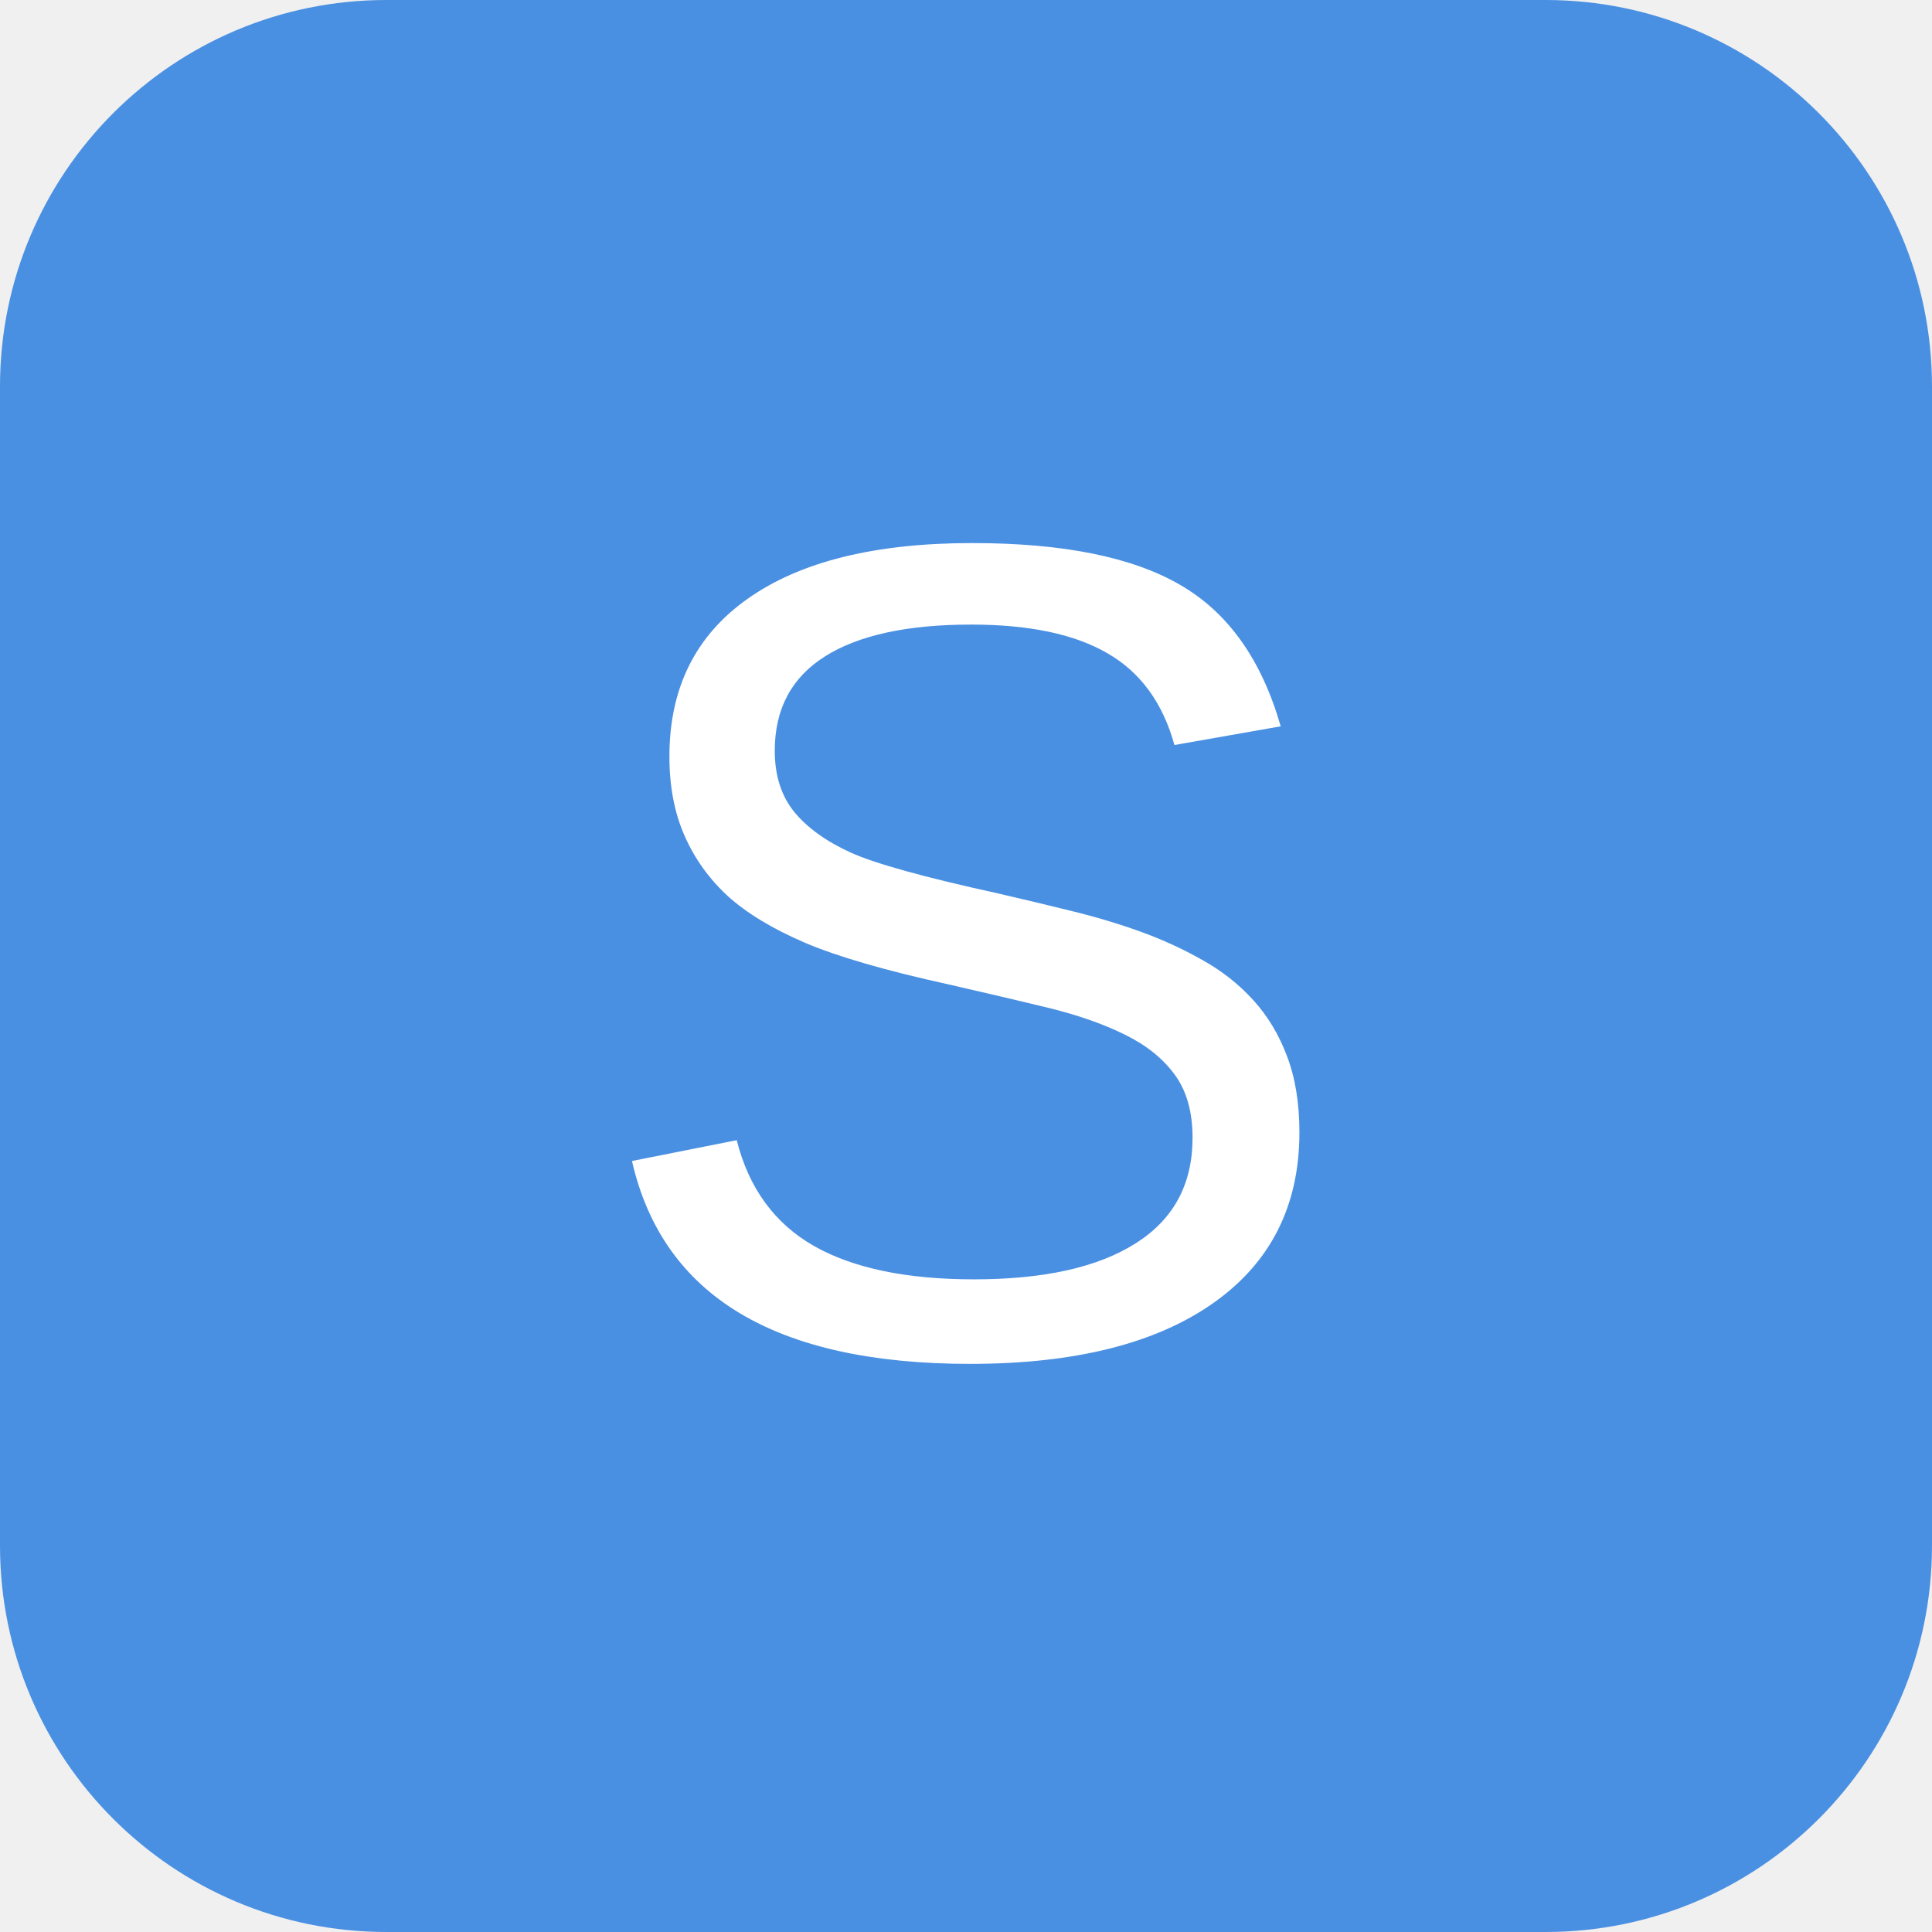
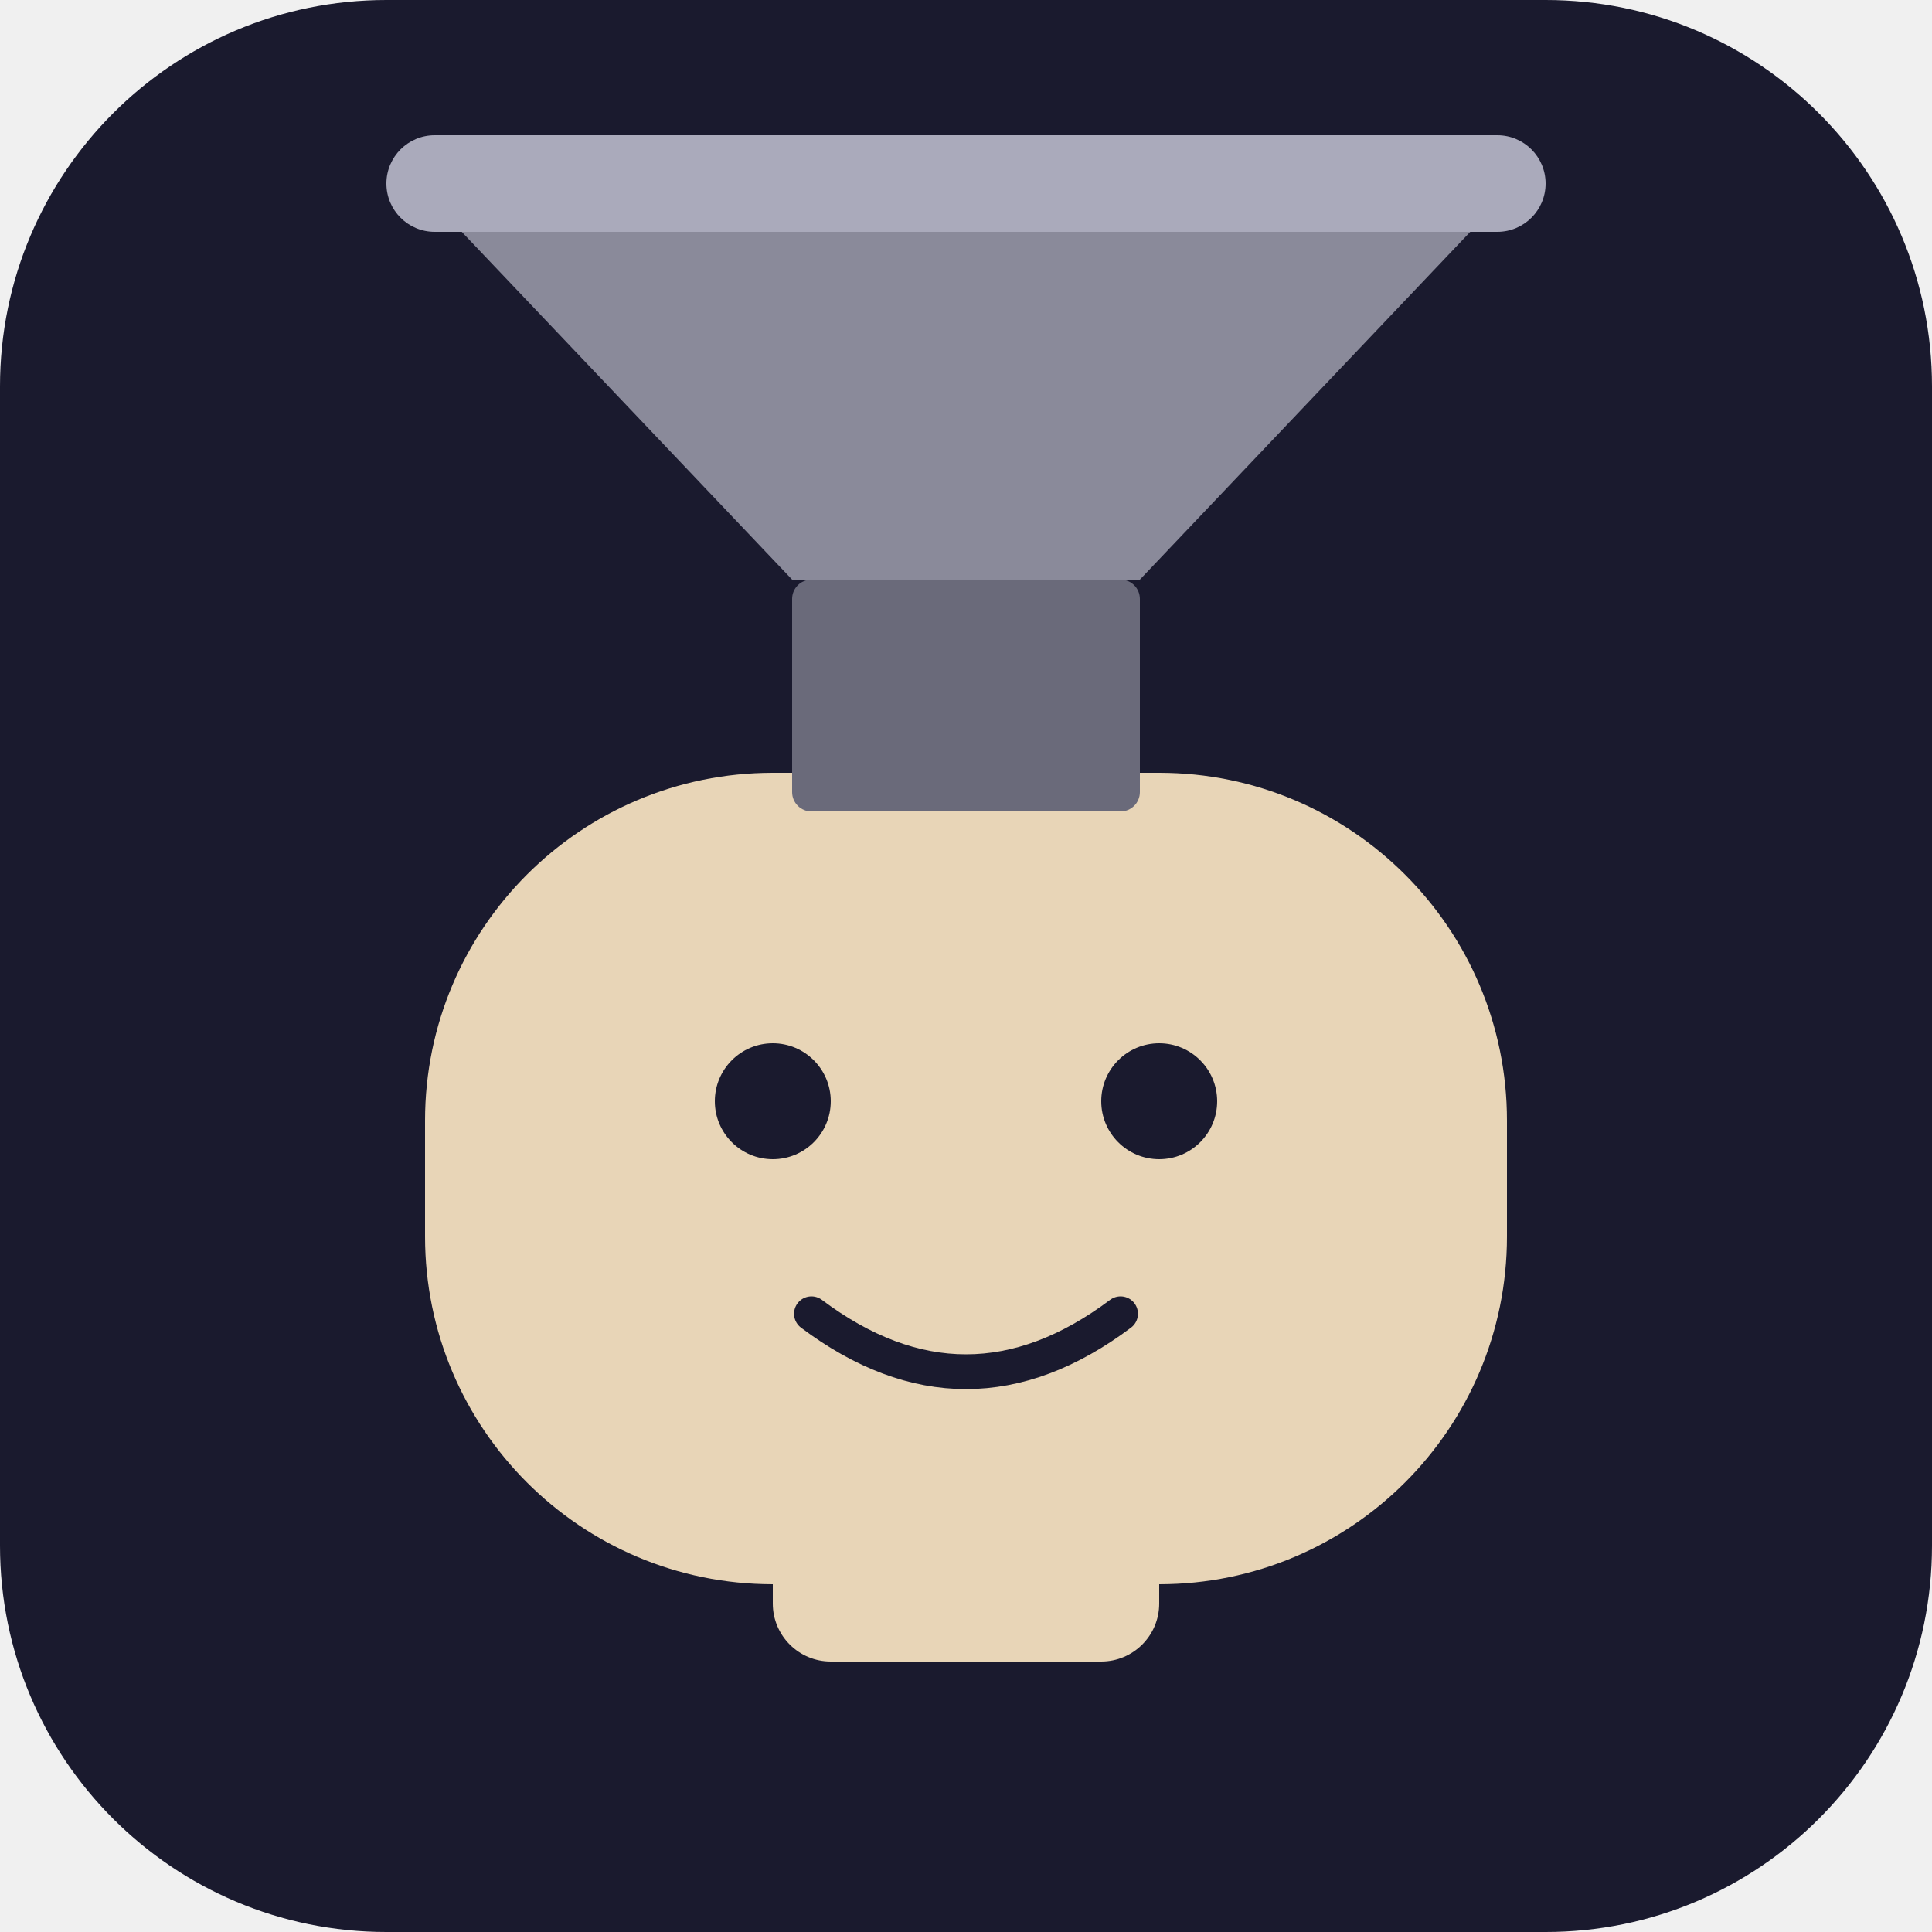
<svg xmlns="http://www.w3.org/2000/svg" viewBox="0 0 100 100">
-   <rect width="100" height="100" fill="#4A90E2" rx="20" />
-   <text x="50" y="70" font-size="60" text-anchor="middle" fill="white" font-family="Arial, sans-serif">S</text>
+   <rect width="100" height="100" fill="#1a1a2e" rx="20" />
+   <rect x="40" y="76" width="20" height="10" rx="3" fill="#e8d5b7" />
+   <rect x="22" y="40" width="56" height="42" rx="18" fill="#e8d5b7" />
+   <circle cx="40" cy="57" r="3" fill="#1a1a2e" />
+   <circle cx="60" cy="57" r="3" fill="#1a1a2e" />
+   <path d="M 42 68 Q 50 74 58 68" stroke="#1a1a2e" stroke-width="1.8" fill="none" stroke-linecap="round" />
+   <rect x="41" y="30" width="18" height="12" rx="1" fill="#6a6a7a" />
+   <path d="     M 41 30     L 22 10     L 78 10     L 59 30     Z   " fill="#8a8a9a" />
+   <rect x="20" y="7" width="60" height="5" rx="2.5" fill="#aaaabb" />
</svg>
